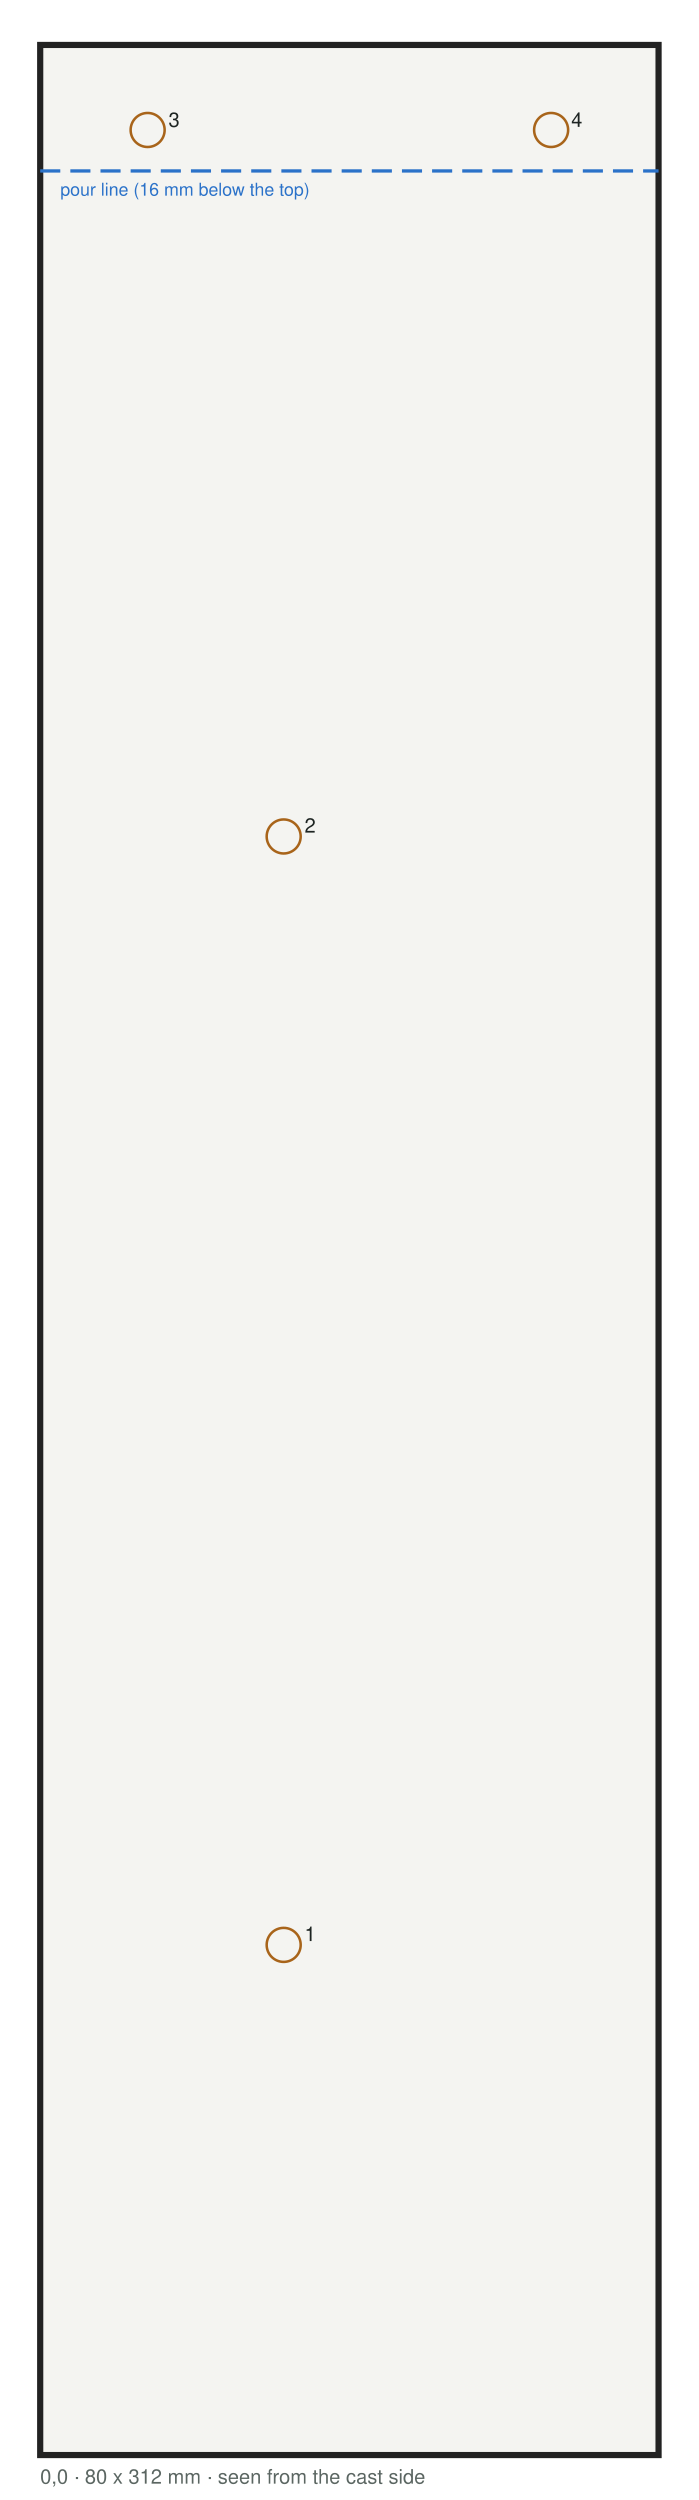
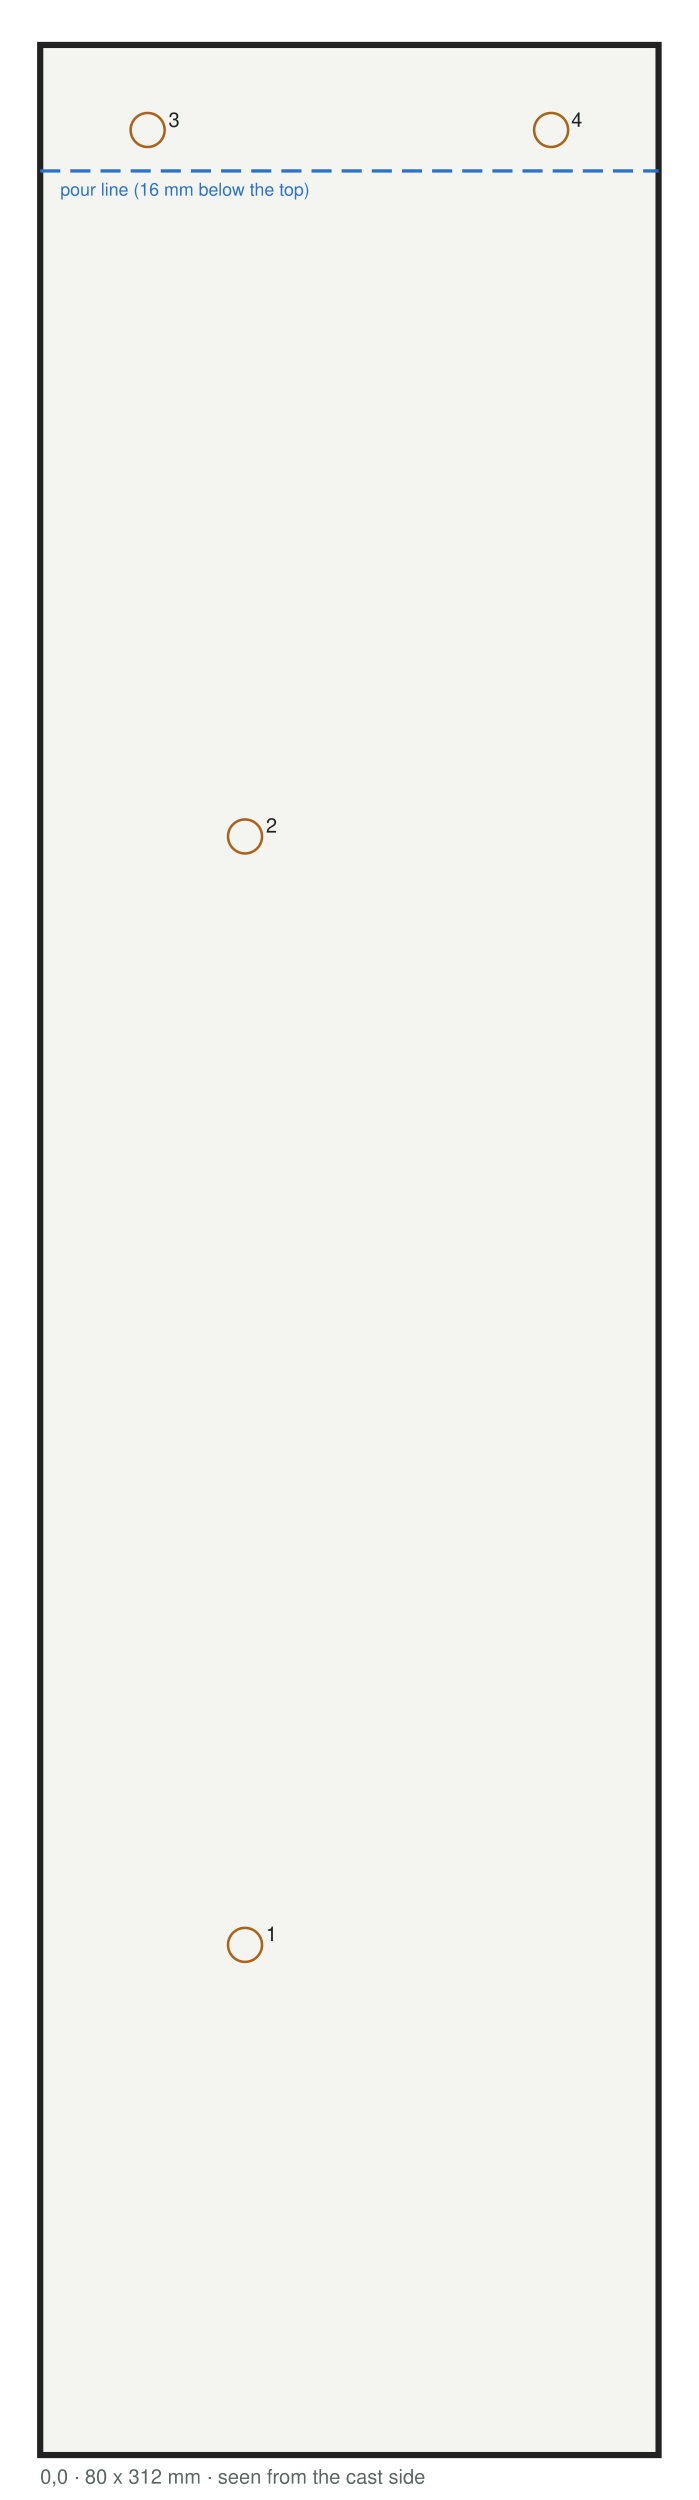
<svg xmlns="http://www.w3.org/2000/svg" viewBox="-5.2 -5.2 90.4 322.2" width="90mm" height="322mm" font-family="Helvetica, Arial, sans-serif">
  <polygon points="0.0,311.8 80.0,311.8 80.0,0.0 0.0,0.0" fill="#f4f4f1" stroke="#222" stroke-width="0.8" />
-   <circle cx="31.5" cy="245.8" r="2.2" fill="none" stroke="#a8641a" stroke-width="0.33" />
-   <text x="34.2" y="245.3" font-size="2.6" fill="#1d2422">1</text>
-   <circle cx="31.5" cy="102.4" r="2.2" fill="none" stroke="#a8641a" stroke-width="0.33" />
-   <text x="34.2" y="101.9" font-size="2.6" fill="#1d2422">2</text>
+   <circle cx="26.5" cy="245.8" r="2.2" fill="none" stroke="#a8641a" stroke-width="0.33" />
+   <text x="29.2" y="245.3" font-size="2.6" fill="#1d2422">1</text>
+   <circle cx="26.5" cy="102.4" r="2.2" fill="none" stroke="#a8641a" stroke-width="0.33" />
+   <text x="29.2" y="101.9" font-size="2.6" fill="#1d2422">2</text>
  <circle cx="13.9" cy="11.0" r="2.2" fill="none" stroke="#a8641a" stroke-width="0.33" />
  <text x="16.6" y="10.6" font-size="2.6" fill="#1d2422">3</text>
  <circle cx="66.1" cy="11.0" r="2.2" fill="none" stroke="#a8641a" stroke-width="0.33" />
  <text x="68.7" y="10.6" font-size="2.6" fill="#1d2422">4</text>
  <line x1="0.0" y1="16.3" x2="80.0" y2="16.3" stroke="#2b72c9" stroke-width="0.43" stroke-dasharray="2.6,1.3" />
  <text x="2.6" y="19.5" font-size="2.3" fill="#2b72c9">pour line (16 mm below the top)</text>
  <text x="0" y="315.5" font-size="2.6" fill="#5b6662">0,0 · 80 x 312 mm · seen from the cast side</text>
</svg>
